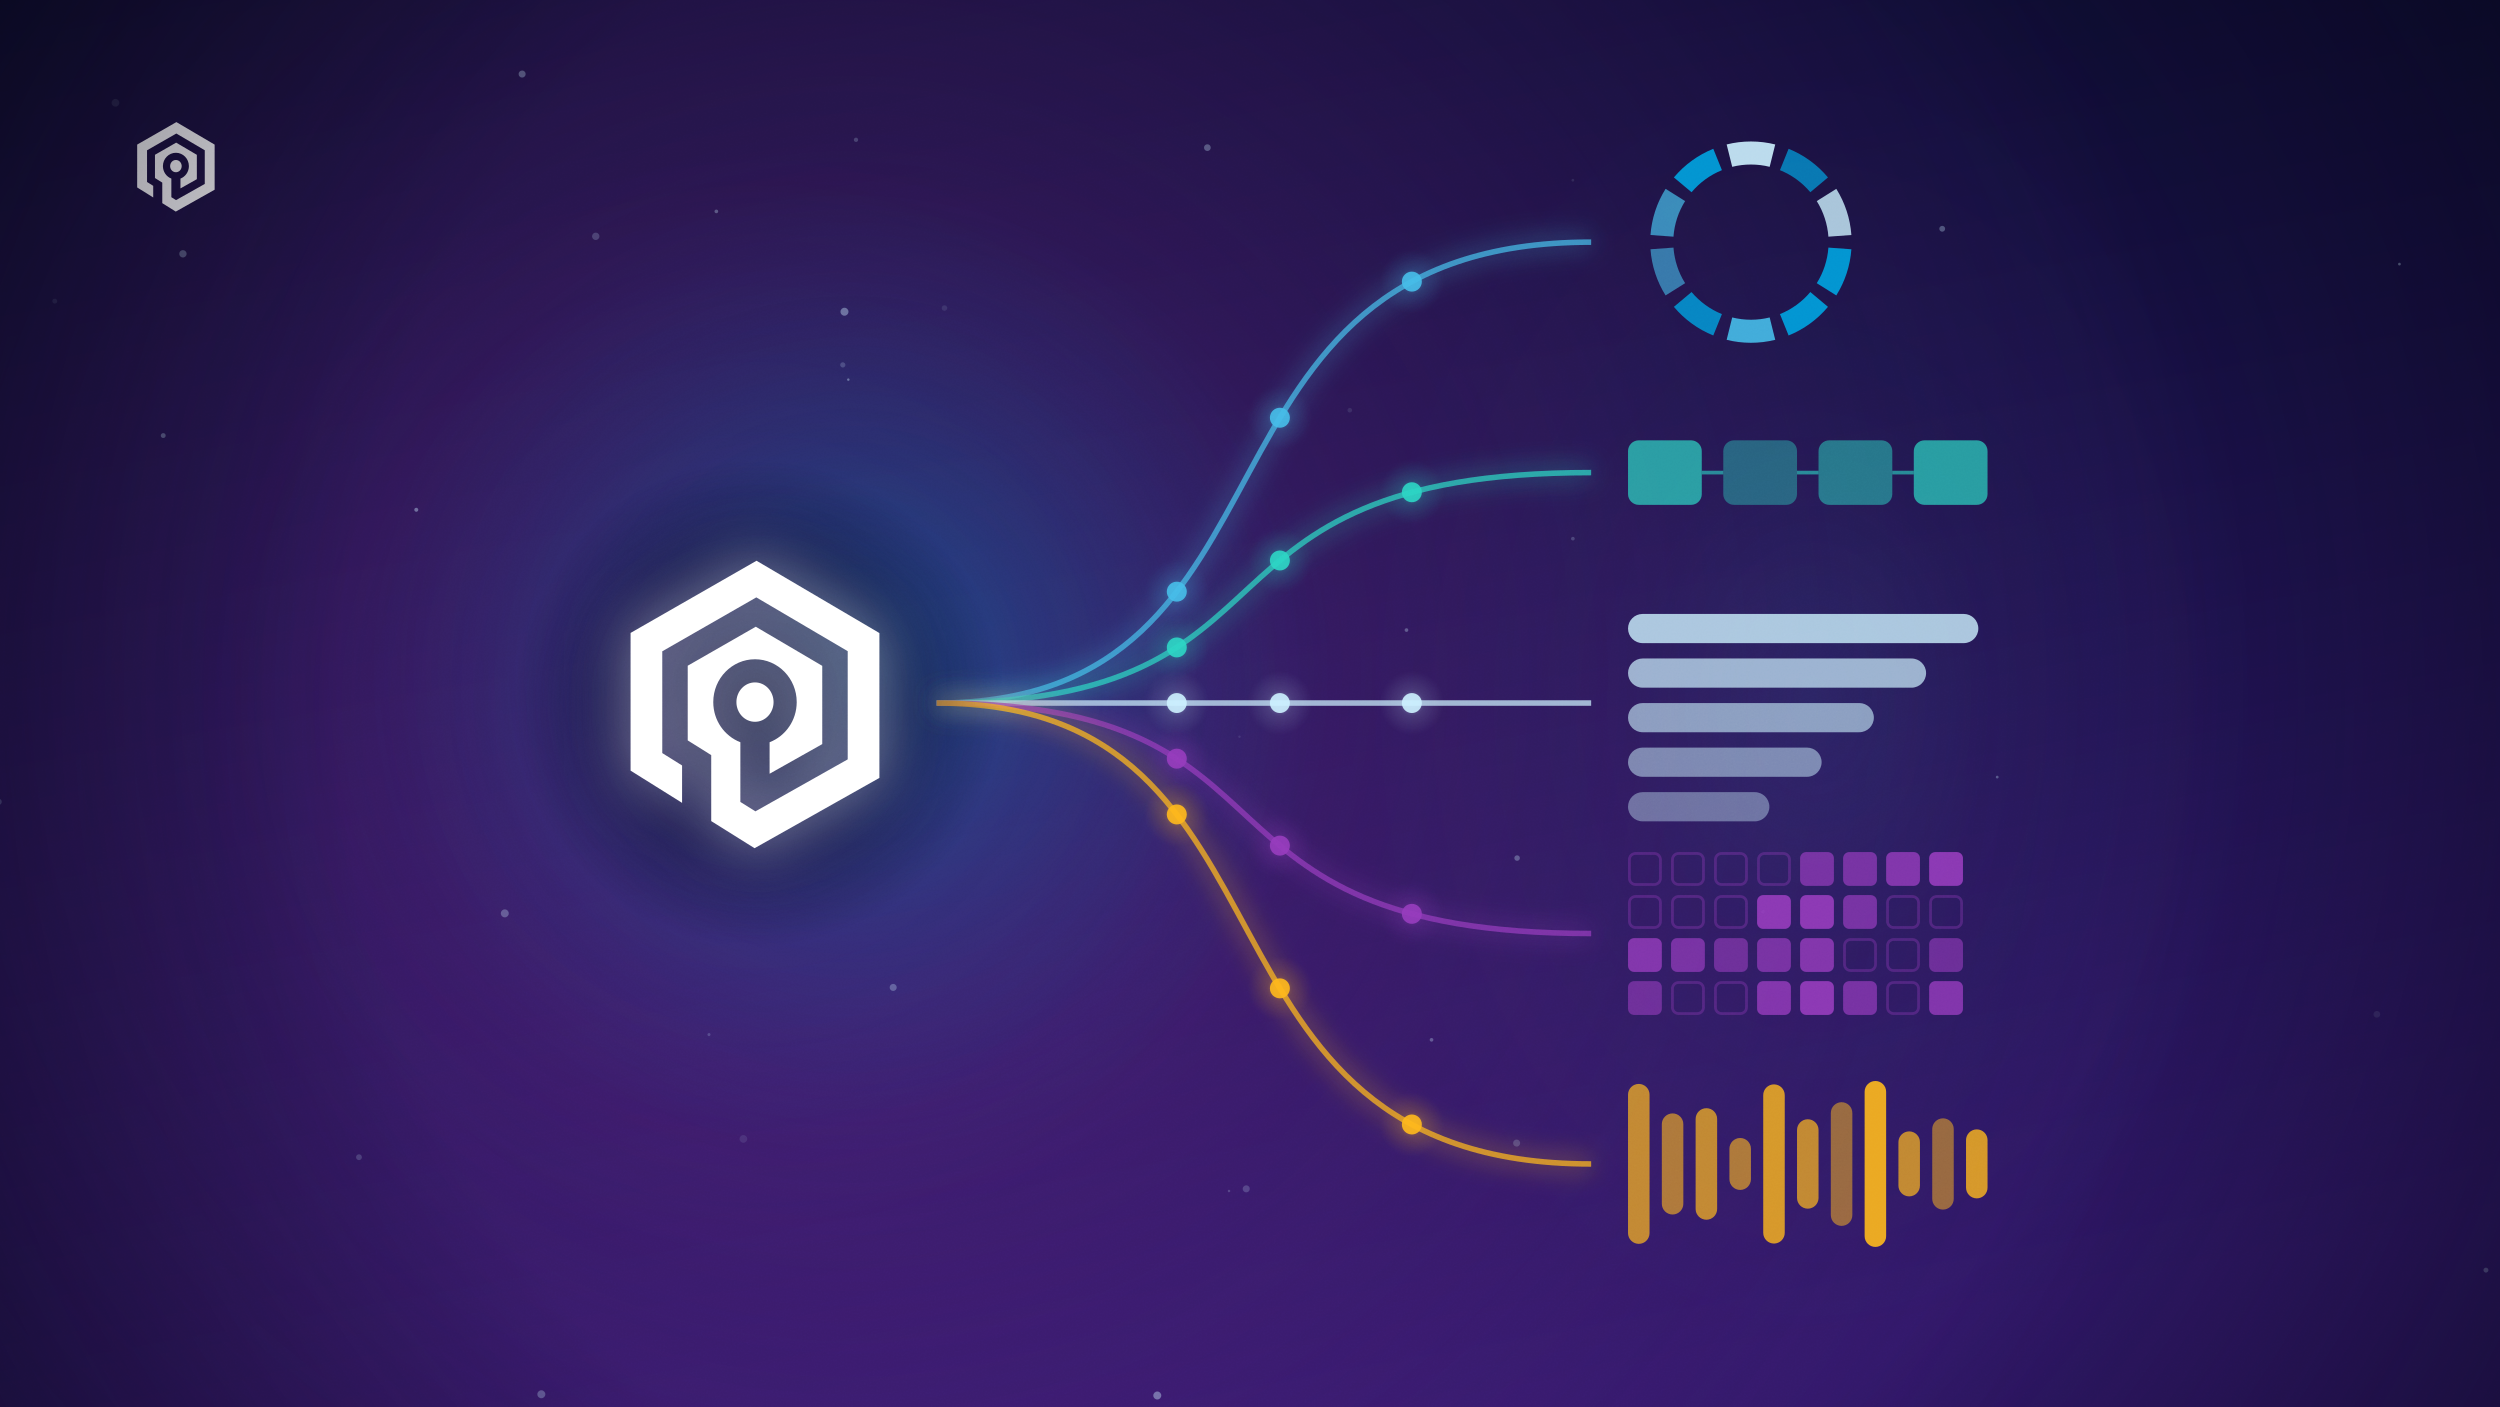
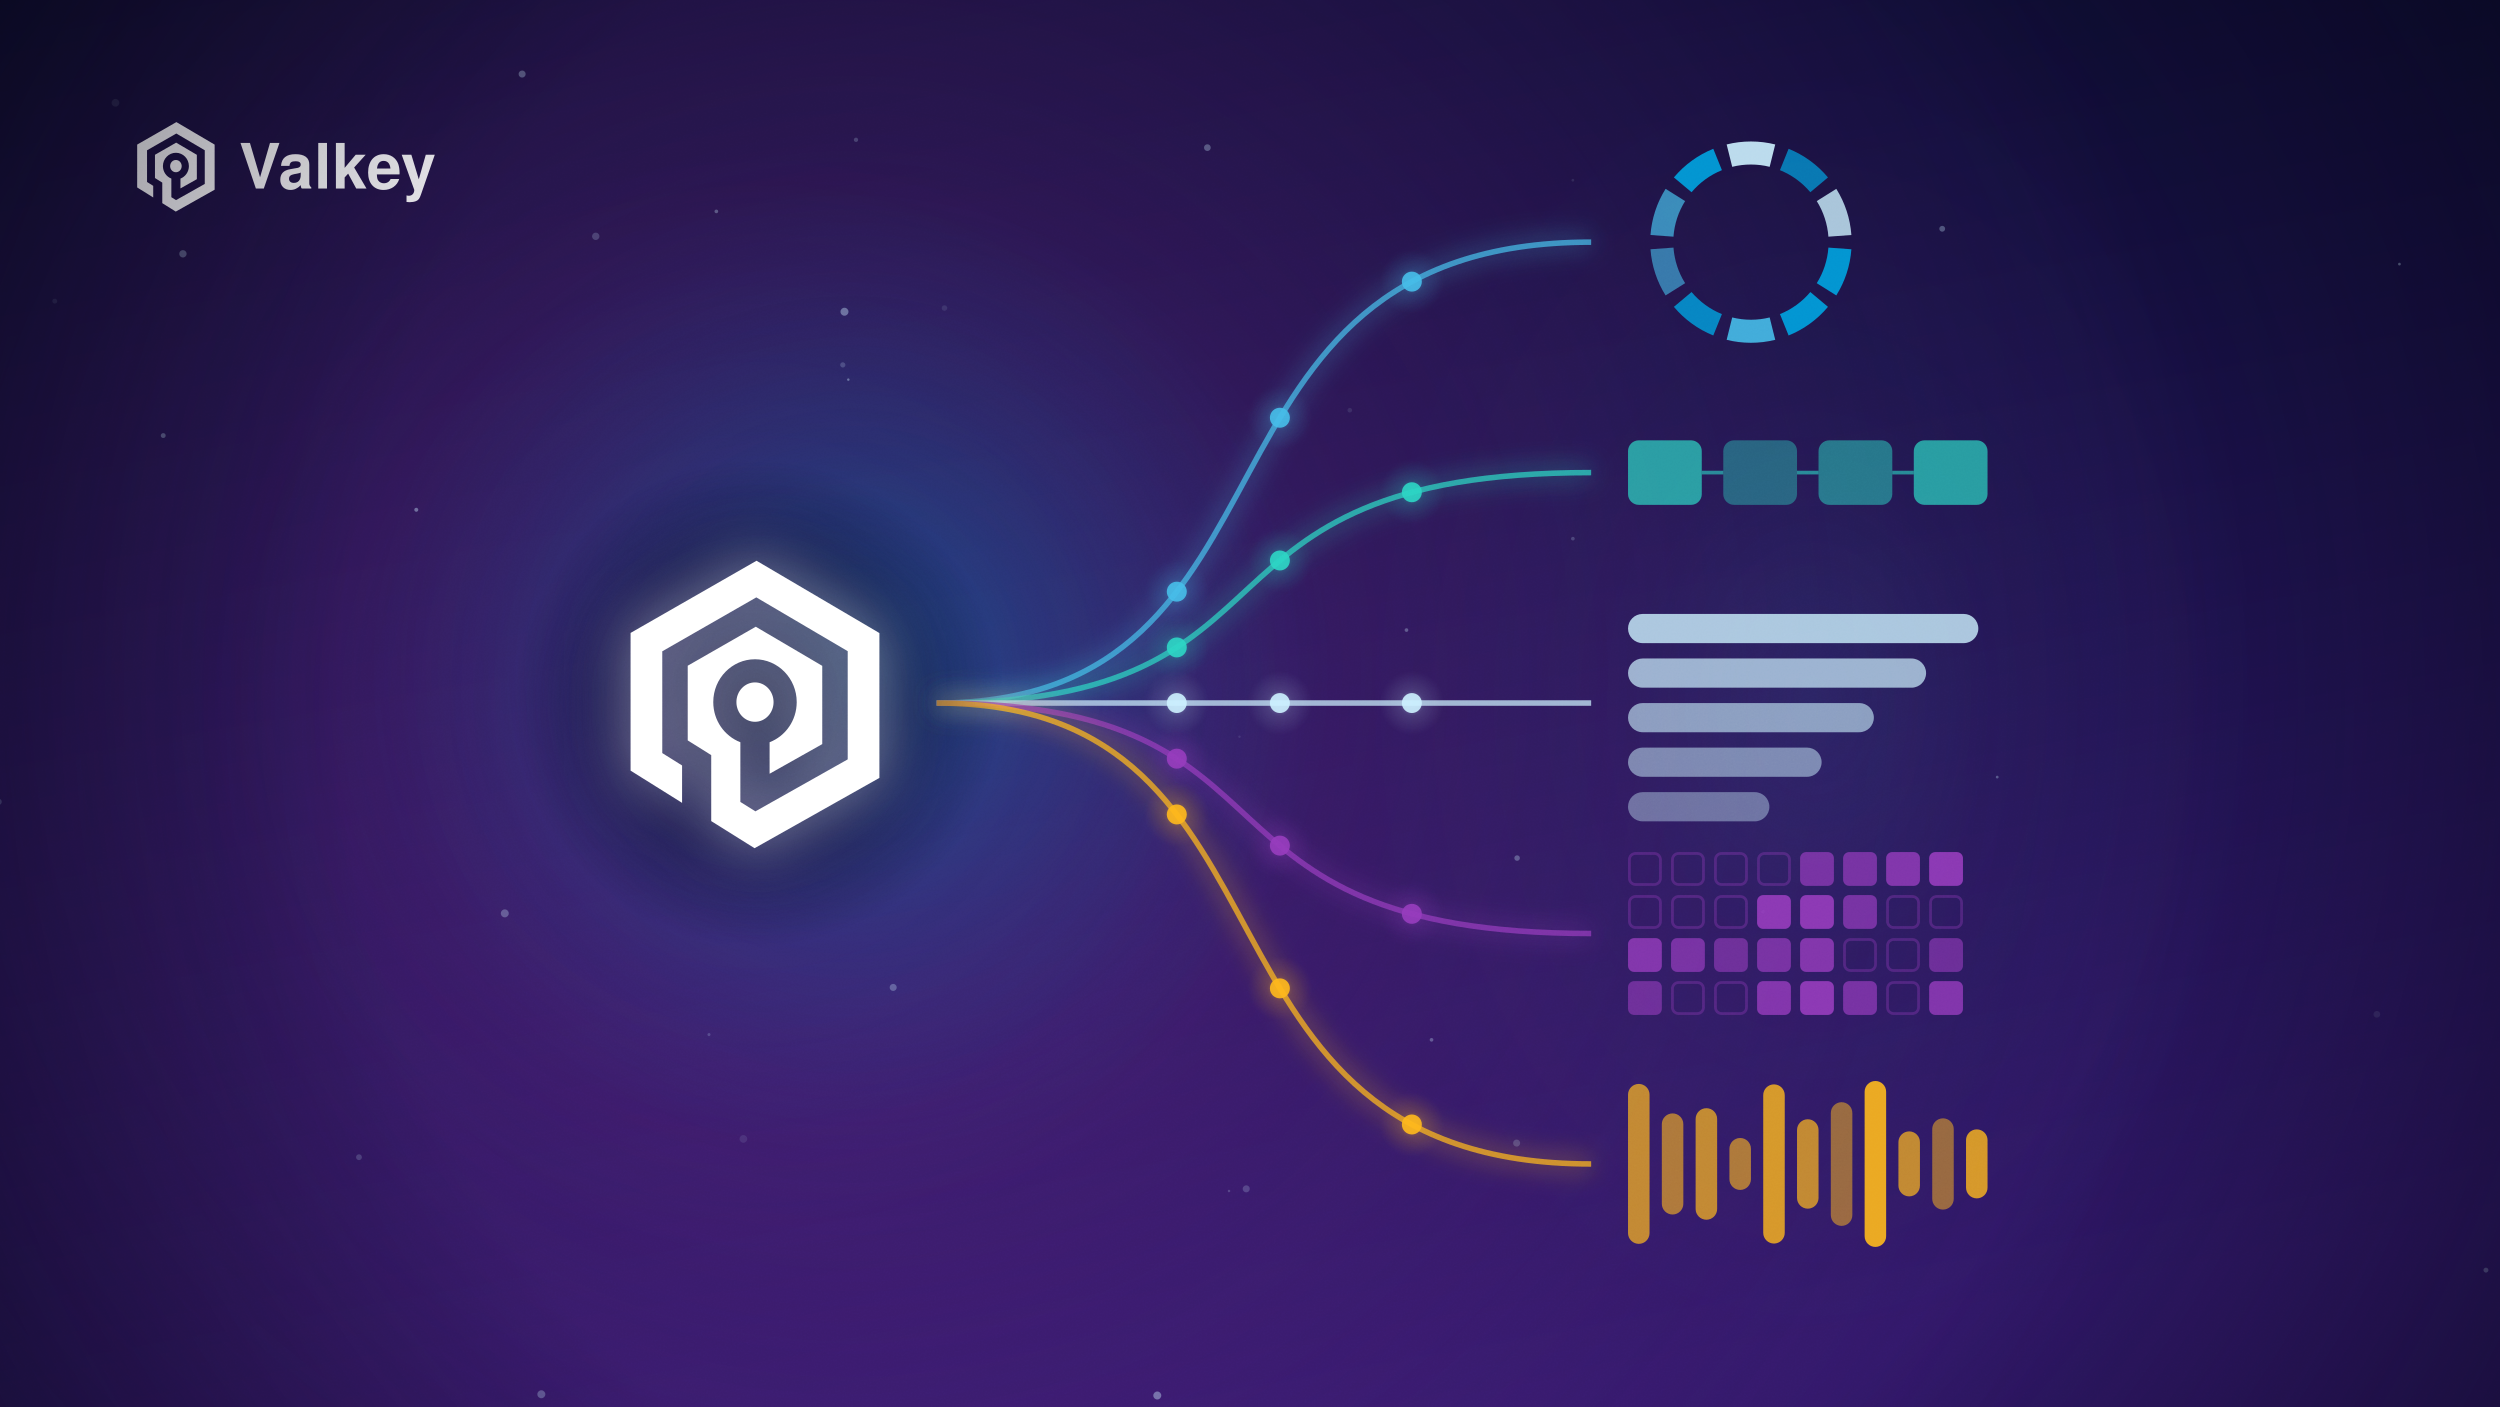
<svg xmlns="http://www.w3.org/2000/svg" width="1920" height="1080" viewBox="146.4 82.4 1627.1 915.3">
  <defs>
    <linearGradient id="sky" x1="0" y1="0" x2="0.32" y2="1">
      <stop offset="0" stop-color="#060A24" />
      <stop offset="0.48" stop-color="#171043" />
      <stop offset="1" stop-color="#301868" />
    </linearGradient>
    <radialGradient id="focus" gradientUnits="userSpaceOnUse" cx="700" cy="520" r="900">
      <stop offset="0" stop-color="#00A3E0" stop-opacity="0.42" />
      <stop offset="0.35" stop-color="#963CBD" stop-opacity="0.20" />
      <stop offset="1" stop-color="#963CBD" stop-opacity="0" />
    </radialGradient>
    <radialGradient id="vignette" gradientUnits="userSpaceOnUse" cx="960" cy="540" r="1180">
      <stop offset="0.5" stop-color="#03040F" stop-opacity="0" />
      <stop offset="1" stop-color="#03040F" stop-opacity="0.8" />
    </radialGradient>
    <radialGradient id="scrim">
      <stop offset="0" stop-color="#060A24" stop-opacity="0.72" />
      <stop offset="0.6" stop-color="#060A24" stop-opacity="0.45" />
      <stop offset="1" stop-color="#060A24" stop-opacity="0" />
    </radialGradient>
    <filter id="grain" x="0" y="0" width="100%" height="100%">
      <feTurbulence type="fractalNoise" baseFrequency="0.85" numOctaves="4" stitchTiles="stitch" />
      <feColorMatrix type="saturate" values="0" />
    </filter>
    <radialGradient id="h-cyan">
      <stop offset="0" stop-color="#46BDE9" stop-opacity="0.75" />
      <stop offset="0.4" stop-color="#46BDE9" stop-opacity="0.22" />
      <stop offset="1" stop-color="#46BDE9" stop-opacity="0" />
    </radialGradient>
    <radialGradient id="h-ice">
      <stop offset="0" stop-color="#CCF1FF" stop-opacity="0.75" />
      <stop offset="0.4" stop-color="#CCF1FF" stop-opacity="0.22" />
      <stop offset="1" stop-color="#CCF1FF" stop-opacity="0" />
    </radialGradient>
    <radialGradient id="h-mint">
      <stop offset="0" stop-color="#2CD5C4" stop-opacity="0.75" />
      <stop offset="0.4" stop-color="#2CD5C4" stop-opacity="0.22" />
      <stop offset="1" stop-color="#2CD5C4" stop-opacity="0" />
    </radialGradient>
    <radialGradient id="h-coral">
      <stop offset="0" stop-color="#F65275" stop-opacity="0.75" />
      <stop offset="0.4" stop-color="#F65275" stop-opacity="0.22" />
      <stop offset="1" stop-color="#F65275" stop-opacity="0" />
    </radialGradient>
    <radialGradient id="h-violet">
      <stop offset="0" stop-color="#963CBD" stop-opacity="0.75" />
      <stop offset="0.4" stop-color="#963CBD" stop-opacity="0.22" />
      <stop offset="1" stop-color="#963CBD" stop-opacity="0" />
    </radialGradient>
    <radialGradient id="h-gold">
      <stop offset="0" stop-color="#FFB81C" stop-opacity="0.75" />
      <stop offset="0.4" stop-color="#FFB81C" stop-opacity="0.22" />
      <stop offset="1" stop-color="#FFB81C" stop-opacity="0" />
    </radialGradient>
    <filter id="blur3" x="-70%" y="-70%" width="240%" height="240%">
      <feGaussianBlur stdDeviation="3" />
    </filter>
    <filter id="blur8" x="-70%" y="-70%" width="240%" height="240%">
      <feGaussianBlur stdDeviation="8" />
    </filter>
    <filter id="blur18" x="-70%" y="-70%" width="240%" height="240%">
      <feGaussianBlur stdDeviation="18" />
    </filter>
    <filter id="blur40" x="-70%" y="-70%" width="240%" height="240%">
      <feGaussianBlur stdDeviation="40" />
    </filter>
  </defs>
  <rect width="1920" height="1080" fill="url(#sky)" />
  <rect width="1920" height="1080" fill="url(#focus)" />
  <g>
    <circle cx="474.9" cy="676.9" r="2.6" fill="#CCF1FF" opacity="0.3" />
    <circle cx="380" cy="835.6" r="1.9" fill="#CCF1FF" opacity="0.2" />
    <circle cx="221.5" cy="149.3" r="2.5" fill="#CCF1FF" opacity="0.1" />
    <circle cx="1024.9" cy="349.4" r="1.5" fill="#CCF1FF" opacity="0.1" />
    <circle cx="698.5" cy="329.5" r="0.8" fill="#CCF1FF" opacity="0.4" />
    <circle cx="107.3" cy="541.2" r="2.3" fill="#CCF1FF" opacity="0.2" />
    <circle cx="60.9" cy="506.6" r="2.4" fill="#CCF1FF" opacity="0.3" />
    <circle cx="694.9" cy="319.9" r="1.7" fill="#CCF1FF" opacity="0.2" />
    <circle cx="1883.9" cy="433" r="1.4" fill="#CCF1FF" opacity="0.3" />
    <circle cx="668.2" cy="519.4" r="2.2" fill="#CCF1FF" opacity="0.3" />
    <circle cx="1914.6" cy="214.4" r="2.3" fill="#CCF1FF" opacity="0.2" />
    <circle cx="1170.1" cy="433" r="1.2" fill="#CCF1FF" opacity="0.2" />
    <circle cx="703.5" cy="173.4" r="1.4" fill="#CCF1FF" opacity="0.2" />
    <circle cx="612.6" cy="220" r="1.2" fill="#CCF1FF" opacity="0.3" />
    <circle cx="81.1" cy="445.7" r="2.4" fill="#CCF1FF" opacity="0.3" />
    <circle cx="696" cy="285.3" r="2.6" fill="#CCF1FF" opacity="0.4" />
    <circle cx="946.3" cy="857.6" r="0.8" fill="#CCF1FF" opacity="0.2" />
    <circle cx="953.1" cy="561.9" r="0.8" fill="#CCF1FF" opacity="0.1" />
    <circle cx="607.8" cy="755.8" r="1" fill="#CCF1FF" opacity="0.2" />
    <circle cx="1410.5" cy="231.3" r="1.9" fill="#CCF1FF" opacity="0.3" />
    <circle cx="624" cy="77.7" r="1.8" fill="#CCF1FF" opacity="0.3" />
    <circle cx="899.6" cy="990.7" r="2.6" fill="#CCF1FF" opacity="0.4" />
    <circle cx="1830.5" cy="323.2" r="1.8" fill="#CCF1FF" opacity="0.3" />
    <circle cx="1061.8" cy="492.5" r="1.2" fill="#CCF1FF" opacity="0.3" />
    <circle cx="355.8" cy="1048" r="1.4" fill="#CCF1FF" opacity="0.3" />
    <circle cx="417.3" cy="414.2" r="1.3" fill="#CCF1FF" opacity="0.4" />
    <circle cx="1078.1" cy="759.2" r="1.2" fill="#CCF1FF" opacity="0.3" />
    <circle cx="727.7" cy="725.1" r="2.3" fill="#CCF1FF" opacity="0.3" />
    <circle cx="932.2" cy="178.5" r="2.2" fill="#CCF1FF" opacity="0.3" />
    <circle cx="498.7" cy="989.9" r="2.6" fill="#CCF1FF" opacity="0.3" />
    <circle cx="1693.4" cy="742.6" r="2.2" fill="#CCF1FF" opacity="0.1" />
    <circle cx="761.1" cy="282.9" r="1.8" fill="#CCF1FF" opacity="0.1" />
    <circle cx="1359.6" cy="1053.4" r="1.6" fill="#CCF1FF" opacity="0.2" />
    <circle cx="1827.4" cy="563.8" r="1.1" fill="#CCF1FF" opacity="0.2" />
    <circle cx="1170.1" cy="199.7" r="0.9" fill="#CCF1FF" opacity="0.1" />
    <circle cx="630.2" cy="823.7" r="2.5" fill="#CCF1FF" opacity="0.1" />
    <circle cx="957.5" cy="856.2" r="2.3" fill="#CCF1FF" opacity="0.2" />
    <circle cx="1133.5" cy="826.4" r="2.3" fill="#CCF1FF" opacity="0.2" />
    <circle cx="534.1" cy="236.2" r="2.4" fill="#CCF1FF" opacity="0.2" />
    <circle cx="1446.3" cy="588.2" r="0.9" fill="#CCF1FF" opacity="0.3" />
    <circle cx="252.6" cy="365.9" r="1.6" fill="#CCF1FF" opacity="0.3" />
    <circle cx="145.4" cy="604.3" r="2.1" fill="#CCF1FF" opacity="0.2" />
    <circle cx="1764.4" cy="909.1" r="1.6" fill="#CCF1FF" opacity="0.3" />
    <circle cx="1812.9" cy="1072.1" r="2.5" fill="#CCF1FF" opacity="0.2" />
    <circle cx="182" cy="278.4" r="1.6" fill="#CCF1FF" opacity="0.1" />
    <circle cx="639.7" cy="464.2" r="2.3" fill="#CCF1FF" opacity="0.2" />
    <circle cx="1639.1" cy="15.2" r="1.7" fill="#CCF1FF" opacity="0.2" />
    <circle cx="1133.8" cy="640.9" r="1.8" fill="#CCF1FF" opacity="0.3" />
    <circle cx="1293.9" cy="675.9" r="1.2" fill="#CCF1FF" opacity="0.2" />
    <circle cx="1708.1" cy="254.3" r="0.9" fill="#CCF1FF" opacity="0.4" />
    <circle cx="486.2" cy="130.6" r="2.3" fill="#CCF1FF" opacity="0.3" />
    <circle cx="900.9" cy="1007.2" r="2.2" fill="#CCF1FF" opacity="0.1" />
    <circle cx="265.4" cy="247.6" r="2.4" fill="#CCF1FF" opacity="0.3" />
    <circle cx="1914.9" cy="651.1" r="2.5" fill="#CCF1FF" opacity="0.4" />
    <circle cx="1846.1" cy="877.5" r="1.1" fill="#CCF1FF" opacity="0.2" />
  </g>
  <circle cx="640" cy="540" r="360" fill="url(#h-violet)" opacity="0.3" />
  <ellipse cx="1326" cy="540" rx="300" ry="430" fill="url(#h-cyan)" opacity="0.12" />
  <g>
    <path d="M 756 540 C 1006 540 906 240 1182 240" fill="none" stroke="#46BDE9" stroke-width="9" opacity="0.3" filter="url(#blur8)" />
    <path d="M 756 540 C 1006 540 906 240 1182 240" fill="none" stroke="#46BDE9" stroke-width="3.6" opacity="0.72" />
    <path d="M 756 540 C 1006 540 906 390 1182 390" fill="none" stroke="#2CD5C4" stroke-width="9" opacity="0.3" filter="url(#blur8)" />
    <path d="M 756 540 C 1006 540 906 390 1182 390" fill="none" stroke="#2CD5C4" stroke-width="3.6" opacity="0.72" />
    <path d="M 756 540 C 1006 540 906 540 1182 540" fill="none" stroke="#CCF1FF" stroke-width="9" opacity="0.3" filter="url(#blur8)" />
    <path d="M 756 540 C 1006 540 906 540 1182 540" fill="none" stroke="#CCF1FF" stroke-width="3.6" opacity="0.72" />
    <path d="M 756 540 C 1006 540 906 690 1182 690" fill="none" stroke="#963CBD" stroke-width="9" opacity="0.3" filter="url(#blur8)" />
    <path d="M 756 540 C 1006 540 906 690 1182 690" fill="none" stroke="#963CBD" stroke-width="3.6" opacity="0.72" />
    <path d="M 756 540 C 1006 540 906 840 1182 840" fill="none" stroke="#FFB81C" stroke-width="9" opacity="0.3" filter="url(#blur8)" />
    <path d="M 756 540 C 1006 540 906 840 1182 840" fill="none" stroke="#FFB81C" stroke-width="3.6" opacity="0.72" />
  </g>
  <g>
    <circle cx="912.3" cy="467.5" r="20.8" fill="url(#h-cyan)" opacity="0.6" />
    <circle cx="912.3" cy="467.5" r="6.5" fill="#46BDE9" opacity="0.9" />
    <circle cx="979.4" cy="354.3" r="20.8" fill="url(#h-cyan)" opacity="0.6" />
    <circle cx="979.4" cy="354.3" r="6.5" fill="#46BDE9" opacity="0.9" />
    <circle cx="1065.3" cy="265.7" r="20.8" fill="url(#h-cyan)" opacity="0.6" />
    <circle cx="1065.3" cy="265.7" r="6.5" fill="#46BDE9" opacity="0.9" />
    <circle cx="912.3" cy="503.8" r="20.8" fill="url(#h-mint)" opacity="0.6" />
    <circle cx="912.3" cy="503.8" r="6.5" fill="#2CD5C4" opacity="0.9" />
    <circle cx="979.4" cy="447.2" r="20.8" fill="url(#h-mint)" opacity="0.6" />
    <circle cx="979.4" cy="447.2" r="6.5" fill="#2CD5C4" opacity="0.9" />
    <circle cx="1065.3" cy="402.8" r="20.8" fill="url(#h-mint)" opacity="0.6" />
    <circle cx="1065.3" cy="402.8" r="6.5" fill="#2CD5C4" opacity="0.9" />
    <circle cx="912.3" cy="540" r="20.8" fill="url(#h-ice)" opacity="0.6" />
    <circle cx="912.3" cy="540" r="6.5" fill="#CCF1FF" opacity="0.9" />
    <circle cx="979.4" cy="540" r="20.8" fill="url(#h-ice)" opacity="0.6" />
    <circle cx="979.4" cy="540" r="6.5" fill="#CCF1FF" opacity="0.9" />
    <circle cx="1065.3" cy="540" r="20.8" fill="url(#h-ice)" opacity="0.6" />
    <circle cx="1065.3" cy="540" r="6.5" fill="#CCF1FF" opacity="0.9" />
    <circle cx="912.3" cy="576.2" r="20.8" fill="url(#h-violet)" opacity="0.6" />
    <circle cx="912.3" cy="576.2" r="6.5" fill="#963CBD" opacity="0.9" />
    <circle cx="979.4" cy="632.8" r="20.8" fill="url(#h-violet)" opacity="0.6" />
    <circle cx="979.4" cy="632.8" r="6.5" fill="#963CBD" opacity="0.9" />
    <circle cx="1065.3" cy="677.2" r="20.8" fill="url(#h-violet)" opacity="0.6" />
    <circle cx="1065.3" cy="677.2" r="6.5" fill="#963CBD" opacity="0.9" />
    <circle cx="912.3" cy="612.5" r="20.8" fill="url(#h-gold)" opacity="0.6" />
    <circle cx="912.3" cy="612.5" r="6.5" fill="#FFB81C" opacity="0.9" />
    <circle cx="979.4" cy="725.7" r="20.8" fill="url(#h-gold)" opacity="0.6" />
    <circle cx="979.4" cy="725.7" r="6.5" fill="#FFB81C" opacity="0.9" />
    <circle cx="1065.3" cy="814.3" r="20.8" fill="url(#h-gold)" opacity="0.6" />
    <circle cx="1065.3" cy="814.3" r="6.5" fill="#FFB81C" opacity="0.9" />
  </g>
  <g>
    <path d="M 1343.9 244.1 A 58 58 0 0 1 1335.2 270.7" fill="none" stroke="#00A3E0" stroke-width="15" opacity="0.9" />
    <path d="M 1330.4 277.3 A 58 58 0 0 1 1307.7 293.8" fill="none" stroke="#00A3E0" stroke-width="15" opacity="0.9" />
    <path d="M 1300 296.3 A 58 58 0 0 1 1272 296.3" fill="none" stroke="#46BDE9" stroke-width="15" opacity="0.9" />
    <path d="M 1264.3 293.8 A 58 58 0 0 1 1241.6 277.3" fill="none" stroke="#00A3E0" stroke-width="15" opacity="0.8" />
    <path d="M 1236.8 270.7 A 58 58 0 0 1 1228.1 244.1" fill="none" stroke="#46BDE9" stroke-width="15" opacity="0.6" />
    <path d="M 1228.1 235.9 A 58 58 0 0 1 1236.8 209.3" fill="none" stroke="#46BDE9" stroke-width="15" opacity="0.7" />
    <path d="M 1241.6 202.7 A 58 58 0 0 1 1264.3 186.2" fill="none" stroke="#00A3E0" stroke-width="15" opacity="0.9" />
    <path d="M 1272 183.7 A 58 58 0 0 1 1300 183.7" fill="none" stroke="#CCF1FF" stroke-width="15" opacity="0.9" />
    <path d="M 1307.7 186.2 A 58 58 0 0 1 1330.4 202.7" fill="none" stroke="#00A3E0" stroke-width="15" opacity="0.7" />
    <path d="M 1335.2 209.3 A 58 58 0 0 1 1343.9 235.9" fill="none" stroke="#CCF1FF" stroke-width="15" opacity="0.8" />
    <rect x="1206" y="369" width="48" height="42" rx="7" fill="#2CD5C4" opacity="0.7" />
    <line x1="1254" y1="390" x2="1268" y2="390" stroke="#2CD5C4" stroke-width="2.4" opacity="0.6" />
    <rect x="1268" y="369" width="48" height="42" rx="7" fill="#2CD5C4" opacity="0.4" />
    <line x1="1316" y1="390" x2="1330" y2="390" stroke="#2CD5C4" stroke-width="2.4" opacity="0.6" />
    <rect x="1330" y="369" width="48" height="42" rx="7" fill="#2CD5C4" opacity="0.5" />
    <line x1="1378" y1="390" x2="1392" y2="390" stroke="#2CD5C4" stroke-width="2.4" opacity="0.6" />
    <rect x="1392" y="369" width="48" height="42" rx="7" fill="#2CD5C4" opacity="0.7" />
    <rect x="1206" y="482" width="228" height="19" rx="9.5" fill="#CCF1FF" opacity="0.8" />
    <rect x="1206" y="511" width="194" height="19" rx="9.5" fill="#CCF1FF" opacity="0.7" />
    <rect x="1206" y="540" width="160" height="19" rx="9.5" fill="#CCF1FF" opacity="0.6" />
    <rect x="1206" y="569" width="126" height="19" rx="9.5" fill="#CCF1FF" opacity="0.5" />
    <rect x="1206" y="598" width="92" height="19" rx="9.5" fill="#CCF1FF" opacity="0.4" />
    <rect x="1206.9" y="637.9" width="20.2" height="20.2" rx="4" fill="none" stroke="#963CBD" stroke-width="1.8" opacity="0.34" />
    <rect x="1206.9" y="665.9" width="20.2" height="20.2" rx="4" fill="none" stroke="#963CBD" stroke-width="1.8" opacity="0.34" />
    <rect x="1206" y="693" width="22" height="22" rx="4" fill="#963CBD" opacity="0.8" />
    <rect x="1206" y="721" width="22" height="22" rx="4" fill="#963CBD" opacity="0.6" />
    <rect x="1234.9" y="637.9" width="20.2" height="20.2" rx="4" fill="none" stroke="#963CBD" stroke-width="1.8" opacity="0.34" />
    <rect x="1234.9" y="665.9" width="20.2" height="20.2" rx="4" fill="none" stroke="#963CBD" stroke-width="1.8" opacity="0.34" />
    <rect x="1234" y="693" width="22" height="22" rx="4" fill="#963CBD" opacity="0.7" />
    <rect x="1234.9" y="721.9" width="20.2" height="20.2" rx="4" fill="none" stroke="#963CBD" stroke-width="1.8" opacity="0.34" />
    <rect x="1262.9" y="637.9" width="20.2" height="20.2" rx="4" fill="none" stroke="#963CBD" stroke-width="1.8" opacity="0.34" />
    <rect x="1262.9" y="665.9" width="20.2" height="20.2" rx="4" fill="none" stroke="#963CBD" stroke-width="1.8" opacity="0.34" />
    <rect x="1262" y="693" width="22" height="22" rx="4" fill="#963CBD" opacity="0.6" />
    <rect x="1262.9" y="721.9" width="20.2" height="20.2" rx="4" fill="none" stroke="#963CBD" stroke-width="1.8" opacity="0.34" />
    <rect x="1290.9" y="637.9" width="20.2" height="20.2" rx="4" fill="none" stroke="#963CBD" stroke-width="1.8" opacity="0.34" />
    <rect x="1290" y="665" width="22" height="22" rx="4" fill="#963CBD" opacity="0.9" />
    <rect x="1290" y="693" width="22" height="22" rx="4" fill="#963CBD" opacity="0.7" />
    <rect x="1290" y="721" width="22" height="22" rx="4" fill="#963CBD" opacity="0.8" />
    <rect x="1318" y="637" width="22" height="22" rx="4" fill="#963CBD" opacity="0.7" />
    <rect x="1318" y="665" width="22" height="22" rx="4" fill="#963CBD" opacity="0.9" />
    <rect x="1318" y="693" width="22" height="22" rx="4" fill="#963CBD" opacity="0.8" />
    <rect x="1318" y="721" width="22" height="22" rx="4" fill="#963CBD" opacity="0.9" />
    <rect x="1346" y="637" width="22" height="22" rx="4" fill="#963CBD" opacity="0.7" />
    <rect x="1346" y="665" width="22" height="22" rx="4" fill="#963CBD" opacity="0.7" />
    <rect x="1346.9" y="693.9" width="20.2" height="20.2" rx="4" fill="none" stroke="#963CBD" stroke-width="1.8" opacity="0.34" />
    <rect x="1346" y="721" width="22" height="22" rx="4" fill="#963CBD" opacity="0.7" />
    <rect x="1374" y="637" width="22" height="22" rx="4" fill="#963CBD" opacity="0.8" />
    <rect x="1374.9" y="665.9" width="20.2" height="20.2" rx="4" fill="none" stroke="#963CBD" stroke-width="1.8" opacity="0.34" />
    <rect x="1374.9" y="693.9" width="20.2" height="20.2" rx="4" fill="none" stroke="#963CBD" stroke-width="1.8" opacity="0.34" />
    <rect x="1374.9" y="721.9" width="20.2" height="20.2" rx="4" fill="none" stroke="#963CBD" stroke-width="1.8" opacity="0.34" />
    <rect x="1402" y="637" width="22" height="22" rx="4" fill="#963CBD" opacity="0.9" />
    <rect x="1402.9" y="665.9" width="20.2" height="20.2" rx="4" fill="none" stroke="#963CBD" stroke-width="1.8" opacity="0.34" />
    <rect x="1402" y="693" width="22" height="22" rx="4" fill="#963CBD" opacity="0.6" />
    <rect x="1402" y="721" width="22" height="22" rx="4" fill="#963CBD" opacity="0.8" />
    <rect x="1206" y="787.9" width="14" height="104.1" rx="7" fill="#FFB81C" opacity="0.7" />
    <rect x="1228" y="807.1" width="14" height="65.8" rx="7" fill="#FFB81C" opacity="0.6" />
    <rect x="1250" y="803.7" width="14" height="72.6" rx="7" fill="#FFB81C" opacity="0.7" />
    <rect x="1272" y="823.1" width="14" height="33.8" rx="7" fill="#FFB81C" opacity="0.6" />
    <rect x="1294" y="788.2" width="14" height="103.6" rx="7" fill="#FFB81C" opacity="0.8" />
    <rect x="1316" y="810.9" width="14" height="58.2" rx="7" fill="#FFB81C" opacity="0.7" />
    <rect x="1338" y="799.8" width="14" height="80.5" rx="7" fill="#FFB81C" opacity="0.5" />
    <rect x="1360" y="786" width="14" height="108" rx="7" fill="#FFB81C" opacity="0.9" />
    <rect x="1382" y="818.8" width="14" height="42.3" rx="7" fill="#FFB81C" opacity="0.7" />
    <rect x="1404" y="810.3" width="14" height="59.4" rx="7" fill="#FFB81C" opacity="0.5" />
    <rect x="1426" y="817.5" width="14" height="44.9" rx="7" fill="#FFB81C" opacity="0.8" />
  </g>
  <circle cx="640" cy="540" r="158" fill="url(#scrim)" />
  <g filter="url(#blur18)" opacity="0.5">
    <g transform="translate(554.1 442) scale(2.6849)">
      <path d="M 13.482 60.695 L 0.998 52.884 L 0.998 19.503 L 31.528 2.001 L 61.318 19.532 L 61.318 54.645 L 31.055 71.689 L 20.548 65.116 L 20.548 51.041 L 20.548 49.12 L 14.852 45.556 L 14.852 27.453 L 31.346 17.997 L 47.464 27.482 L 47.464 46.451 L 34.703 53.638 L 34.703 45.999 C 38.529 44.526 41.274 40.739 41.274 36.27 C 41.274 30.511 36.713 25.884 31.158 25.884 C 25.603 25.884 21.042 30.511 21.042 36.27 C 21.042 40.739 23.787 44.526 27.612 45.999 L 27.612 60.474 L 31.261 62.756 L 53.635 50.155 L 53.635 23.925 L 31.477 10.885 L 8.681 23.954 L 8.681 48.629 L 13.482 51.633 L 13.482 60.695 Z M 31.158 31.498 C 33.672 31.498 35.66 33.664 35.66 36.27 C 35.66 38.877 33.672 41.043 31.158 41.043 C 28.644 41.043 26.656 38.877 26.656 36.27 C 26.656 33.664 28.644 31.498 31.158 31.498 Z" fill="#FFFFFF" fill-rule="evenodd" />
    </g>
  </g>
  <g>
    <g transform="translate(554.1 442) scale(2.6849)">
      <path d="M 13.482 60.695 L 0.998 52.884 L 0.998 19.503 L 31.528 2.001 L 61.318 19.532 L 61.318 54.645 L 31.055 71.689 L 20.548 65.116 L 20.548 51.041 L 20.548 49.12 L 14.852 45.556 L 14.852 27.453 L 31.346 17.997 L 47.464 27.482 L 47.464 46.451 L 34.703 53.638 L 34.703 45.999 C 38.529 44.526 41.274 40.739 41.274 36.27 C 41.274 30.511 36.713 25.884 31.158 25.884 C 25.603 25.884 21.042 30.511 21.042 36.27 C 21.042 40.739 23.787 44.526 27.612 45.999 L 27.612 60.474 L 31.261 62.756 L 53.635 50.155 L 53.635 23.925 L 31.477 10.885 L 8.681 23.954 L 8.681 48.629 L 13.482 51.633 L 13.482 60.695 Z M 31.158 31.498 C 33.672 31.498 35.66 33.664 35.66 36.27 C 35.66 38.877 33.672 41.043 31.158 41.043 C 28.644 41.043 26.656 38.877 26.656 36.27 C 26.656 33.664 28.644 31.498 31.158 31.498 Z" fill="#FFFFFF" fill-rule="evenodd" />
    </g>
  </g>
  <g opacity="0.92">
    <g transform="translate(234.8 160.2) scale(0.8358)">
      <path d="M 13.482 60.695 L 0.998 52.884 L 0.998 19.503 L 31.528 2.001 L 61.318 19.532 L 61.318 54.645 L 31.055 71.689 L 20.548 65.116 L 20.548 51.041 L 20.548 49.12 L 14.852 45.556 L 14.852 27.453 L 31.346 17.997 L 47.464 27.482 L 47.464 46.451 L 34.703 53.638 L 34.703 45.999 C 38.529 44.526 41.274 40.739 41.274 36.27 C 41.274 30.511 36.713 25.884 31.158 25.884 C 25.603 25.884 21.042 30.511 21.042 36.27 C 21.042 40.739 23.787 44.526 27.612 45.999 L 27.612 60.474 L 31.261 62.756 L 53.635 50.155 L 53.635 23.925 L 31.477 10.885 L 8.681 23.954 L 8.681 48.629 L 13.482 51.633 L 13.482 60.695 Z M 31.158 31.498 C 33.672 31.498 35.66 33.664 35.66 36.27 C 35.66 38.877 33.672 41.043 31.158 41.043 C 28.644 41.043 26.656 38.877 26.656 36.27 C 26.656 33.664 28.644 31.498 31.158 31.498 Z" fill="#FFFFFF" fill-rule="evenodd" />
    </g>
+     <text x="301.9" y="205.1" fill="#FFFFFF" font-family="Helvetica Neue, Helvetica, Arial, sans-serif" font-size="40.7" font-weight="600" letter-spacing="0.5">Valkey</text>
  </g>
  <rect width="1920" height="1080" fill="url(#vignette)" />
  <rect width="1920" height="1080" filter="url(#grain)" opacity="0.055" style="mix-blend-mode:overlay" />
</svg>
